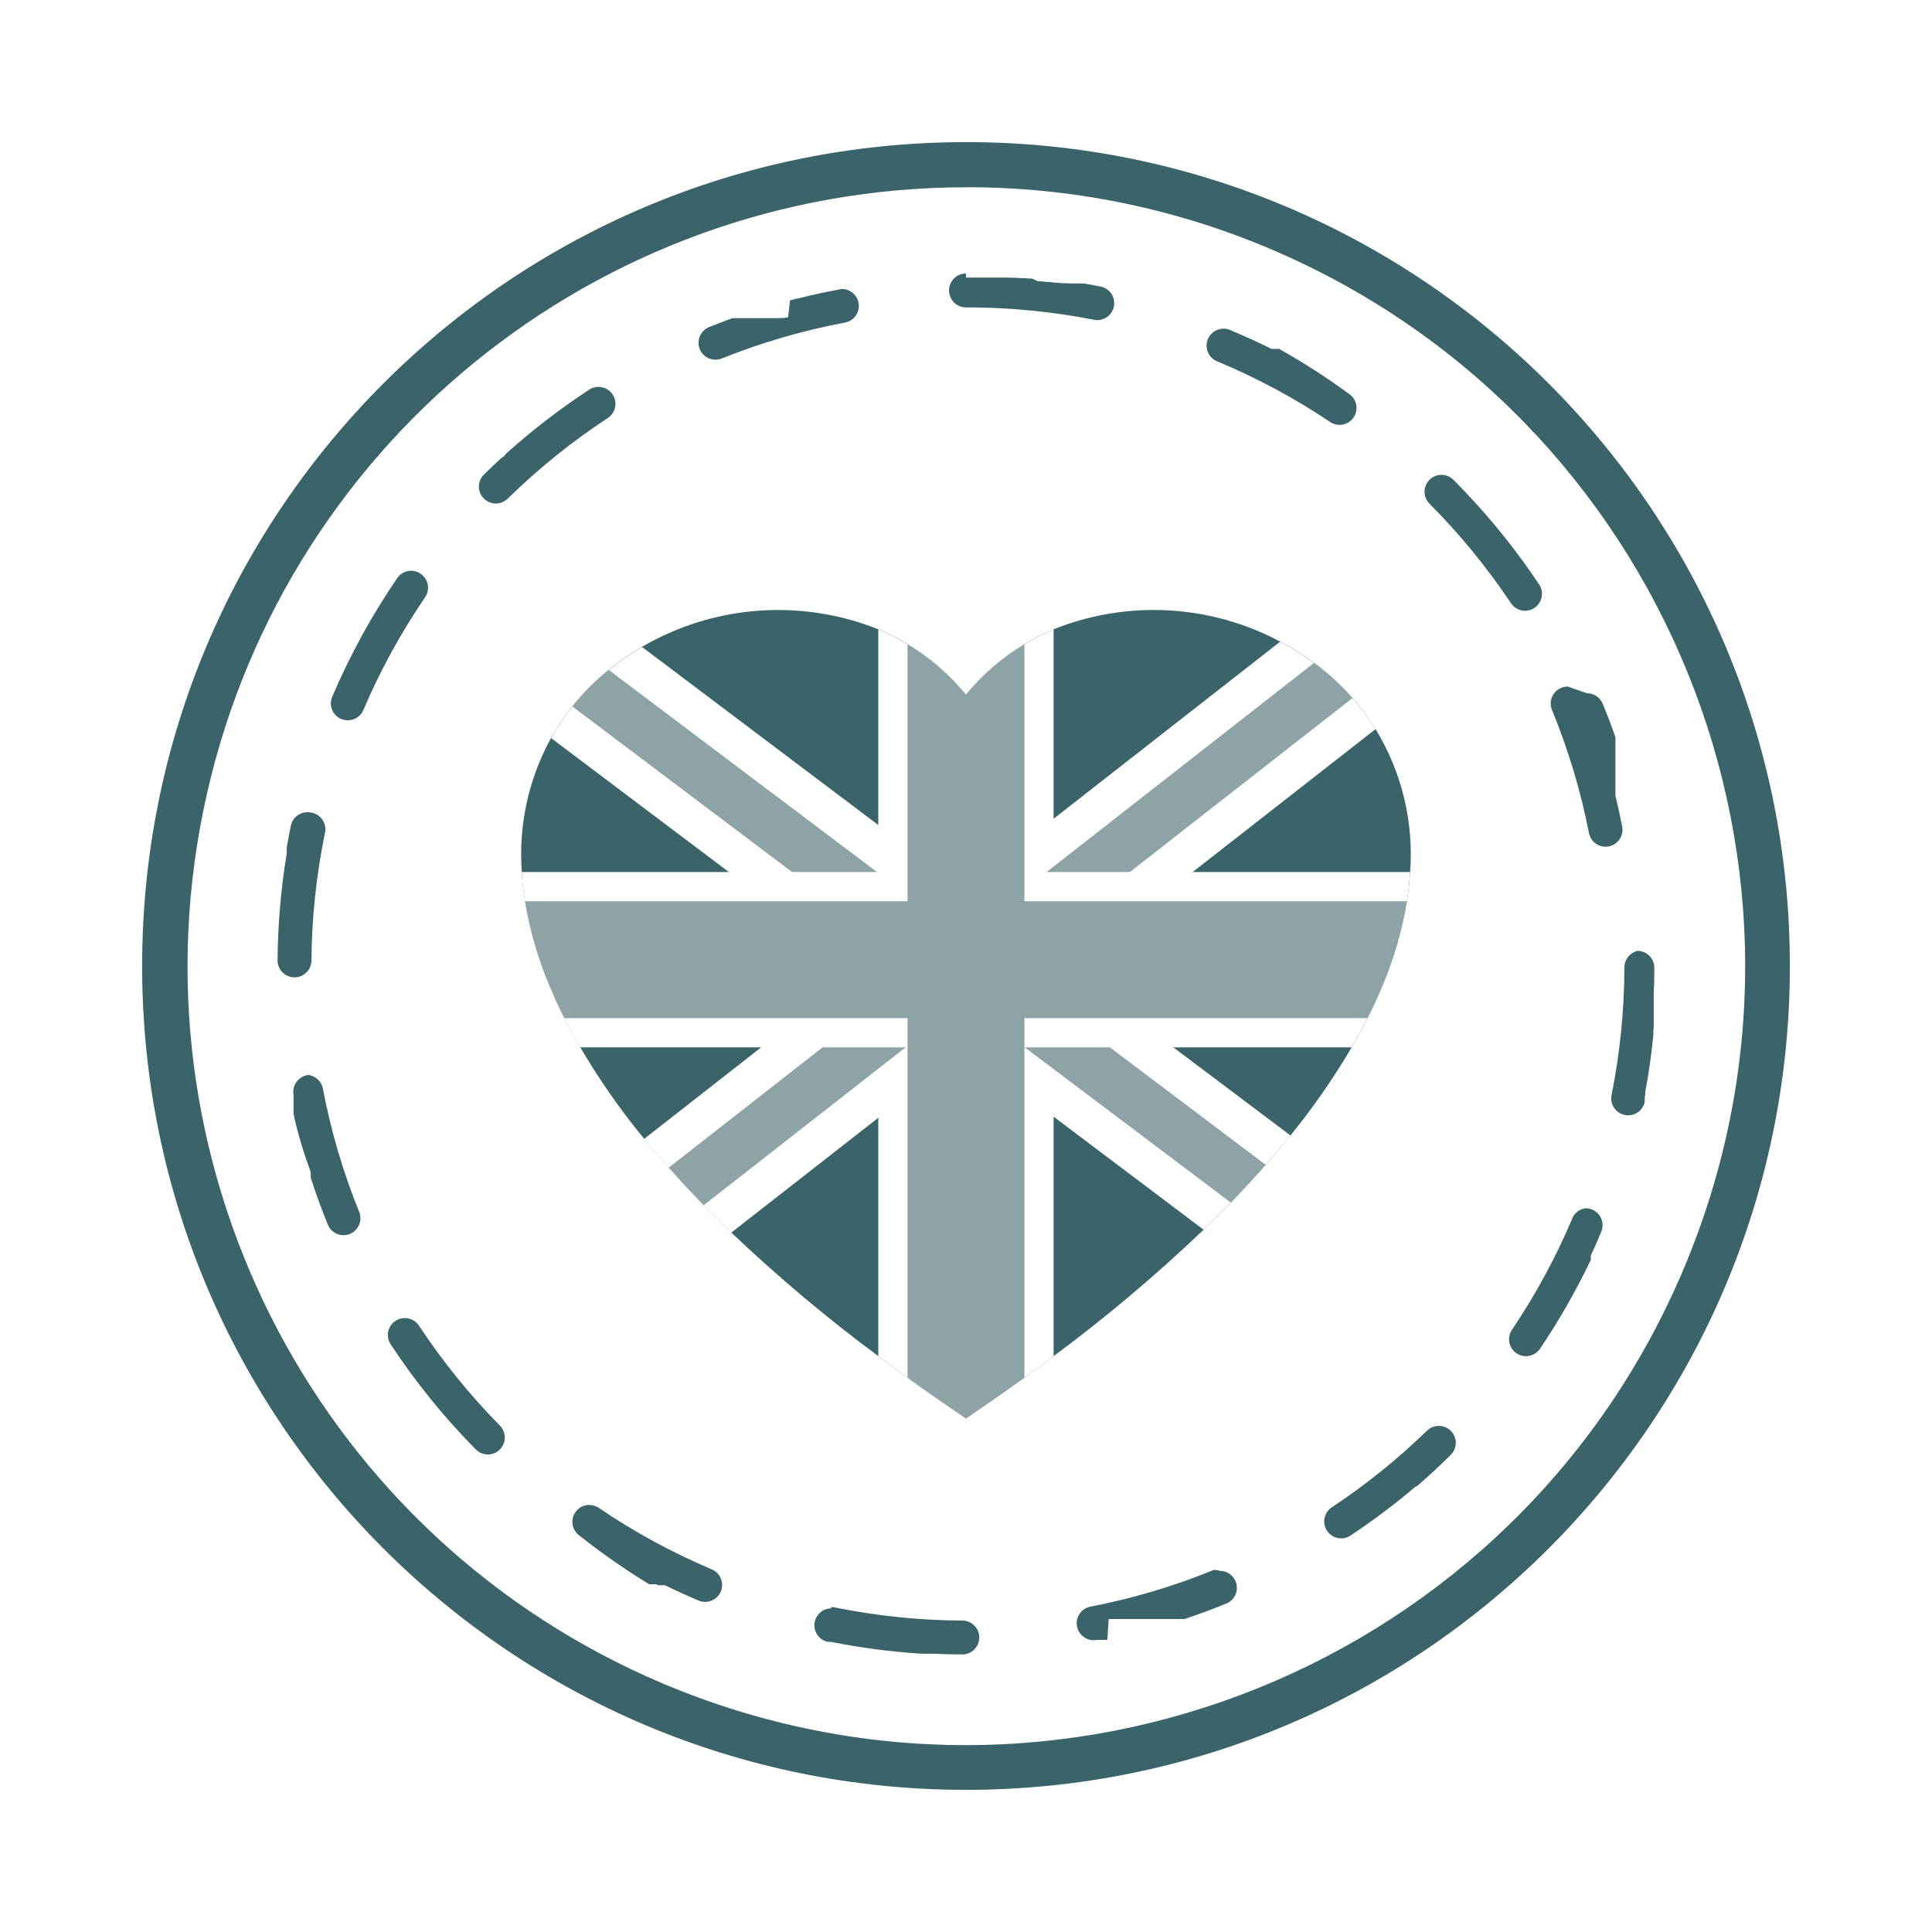
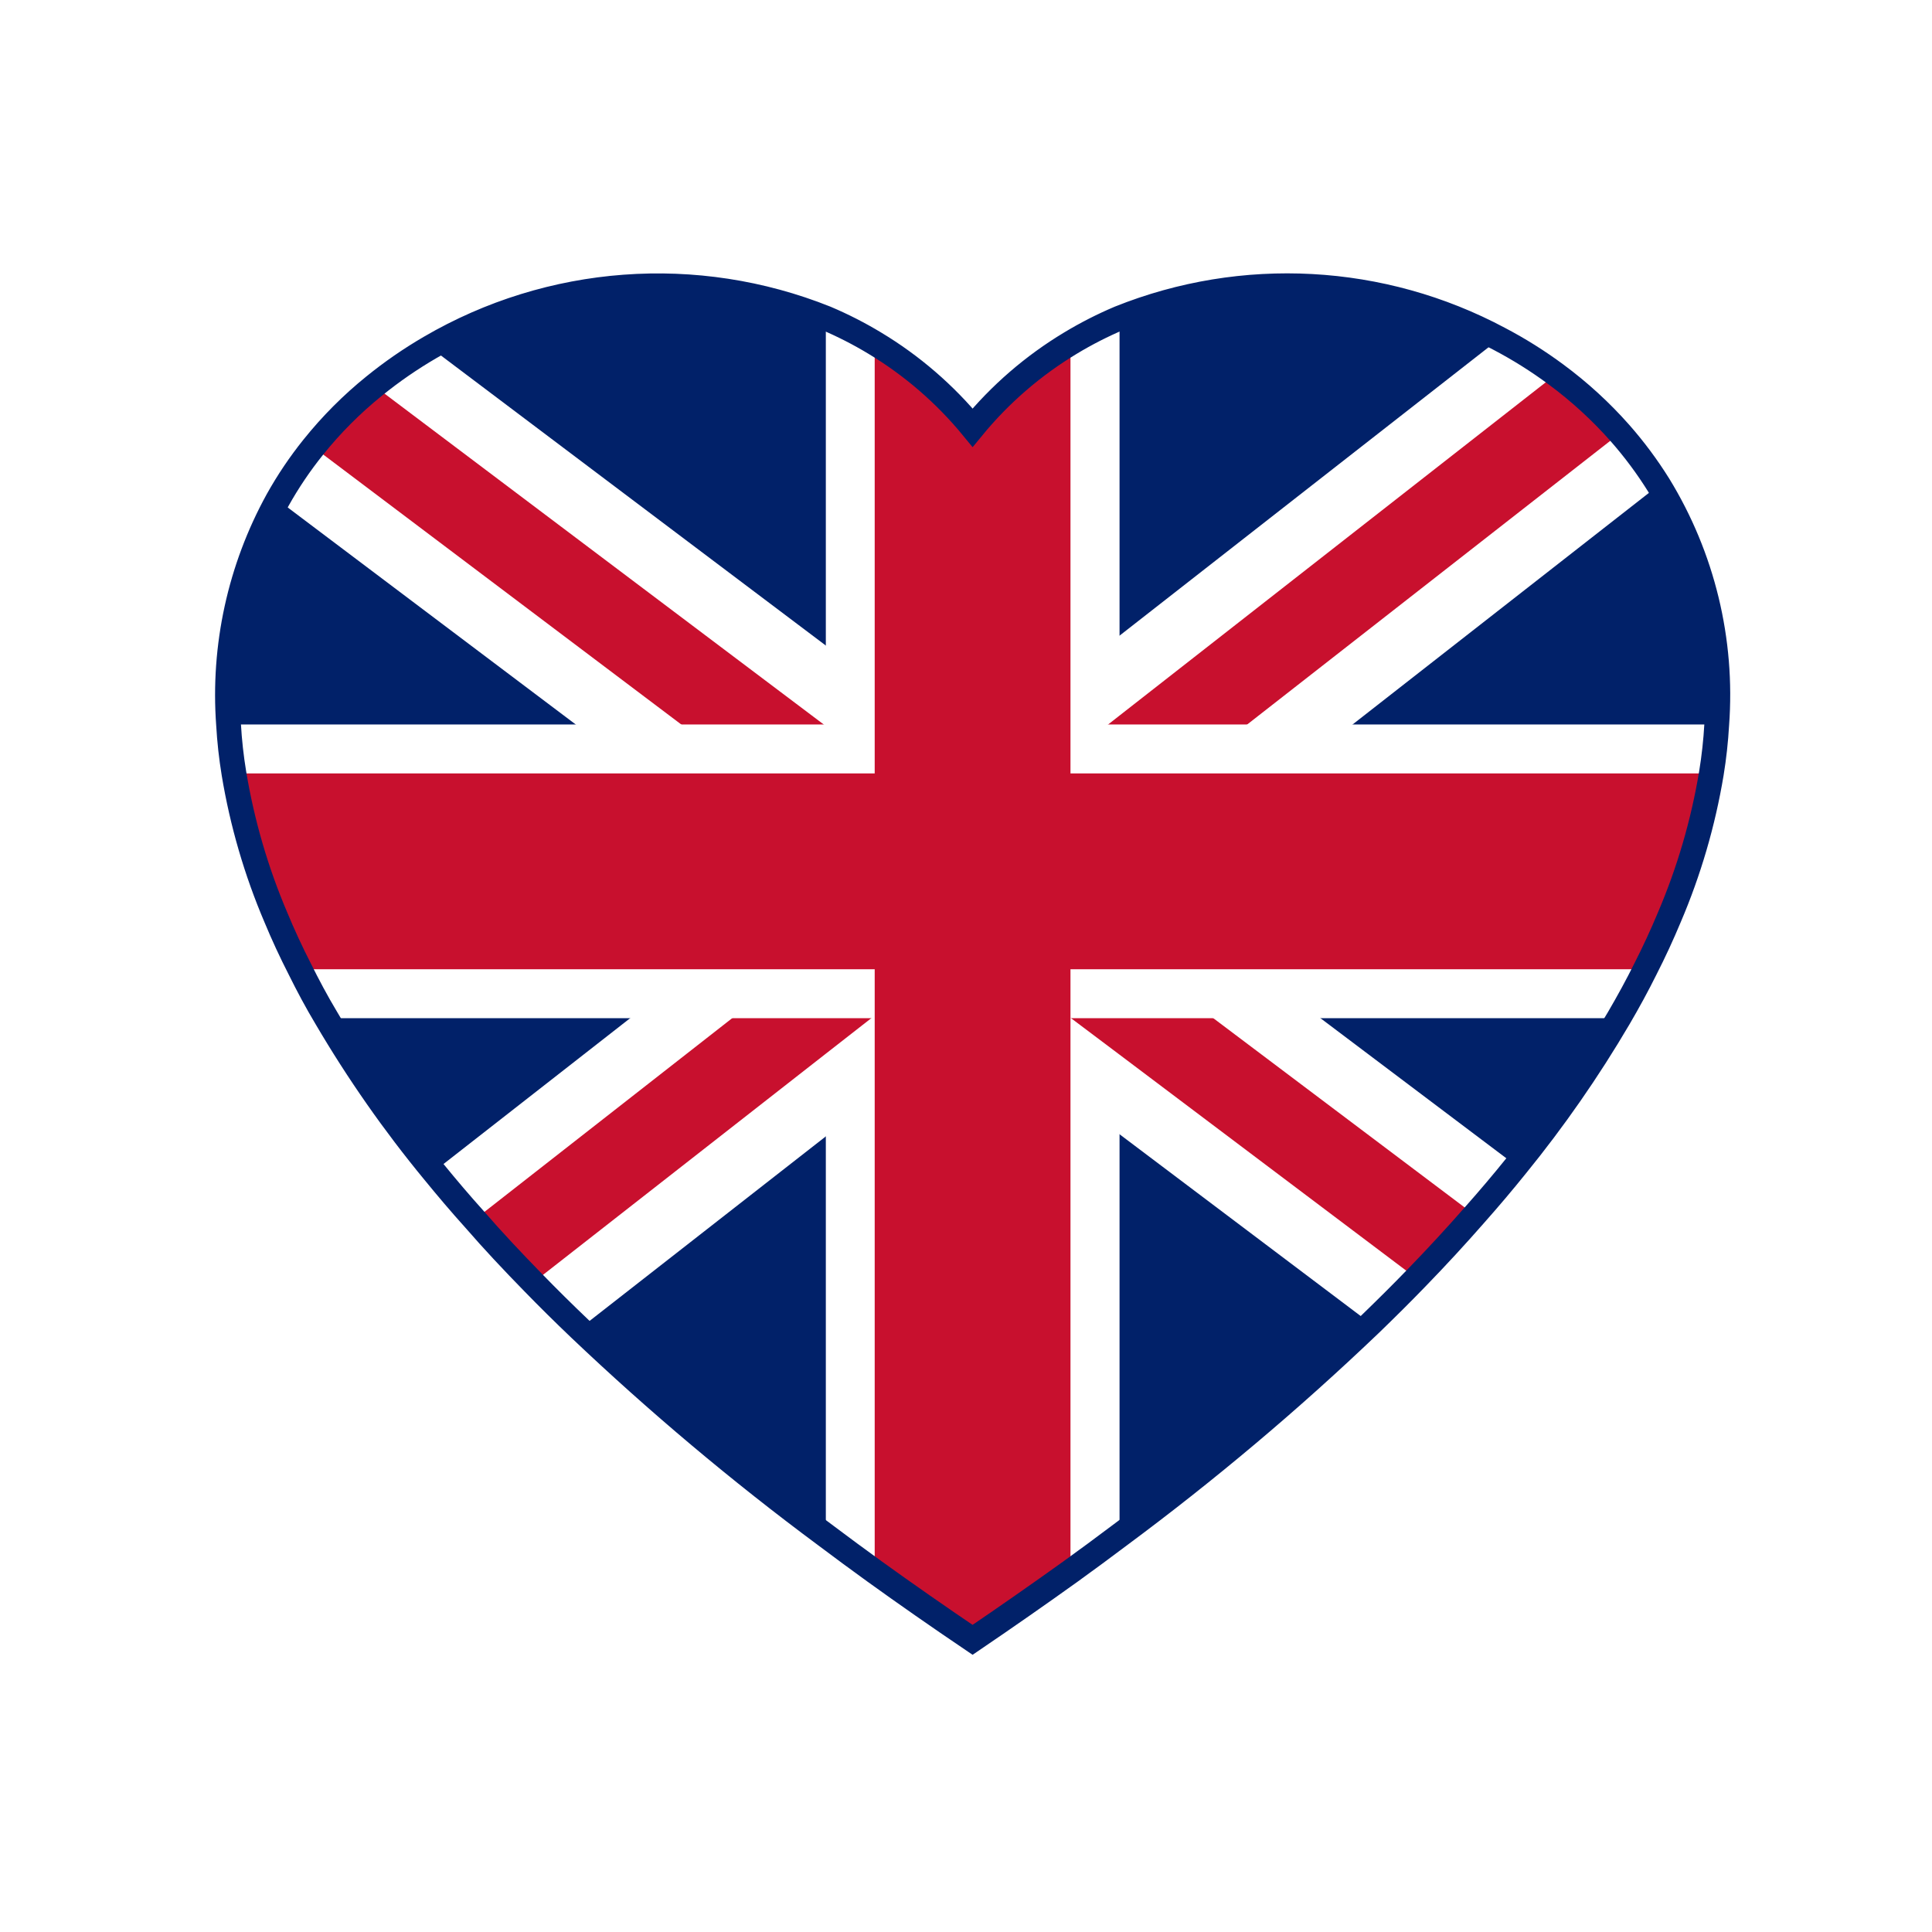
<svg xmlns="http://www.w3.org/2000/svg" width="78" height="78" viewBox="0 0 78 78">
-   <g id="Group_1742" data-name="Group 1742" transform="translate(-245 -3238)">
-     <rect id="Rectangle_3240" data-name="Rectangle 3240" width="78" height="78" transform="translate(245 3238)" fill="#fff" />
-     <g id="Group_1741" data-name="Group 1741" transform="translate(-105.262 5.738)">
-       <path id="Ellipse_547" data-name="Ellipse 547" d="M33.262,1.823A31.448,31.448,0,0,0,21.025,62.231,31.448,31.448,0,0,0,45.5,4.292a31.241,31.241,0,0,0-12.237-2.47m0-1.823A33.262,33.262,0,1,1,0,33.262,33.262,33.262,0,0,1,33.262,0Z" transform="translate(356 3238)" fill="#3a6469" />
-       <path id="Ellipse_548" data-name="Ellipse 548" d="M27.794,0h1.041l.041,0h.282l.085,0h.238l.127.008h.2l.171.013h.107l.032,0h0l.213.018h0l.021,0h.106L30.7.15h.064l.021,0h0l.021,0h0l.243.027h.1l.231.029H31.5l.168.023h0l.02,0H31.7l.011,0h.011l.011,0h.031l.011,0,.01,0,.011,0h.01l.011,0h.01l.011,0h.031l.011,0,.01,0,.01,0,.061.009h0l.01,0,.011,0h.011l.011,0,.011,0,.011,0,.011,0,.011,0,.011,0,.011,0,.01,0,.011,0,.01,0,.01,0,.011,0,.011,0,.011,0,.011,0,.011,0,.011,0,.011,0,.01,0,.01,0,.011,0,.012,0,.011,0,.012,0,.01,0h0l.021,0,.011,0,.011,0,.011,0,.01,0,.011,0,.01,0,.011,0,.01,0,.011,0,.011,0,.011,0,.01,0,.011,0,.011,0,.011,0,.01,0,.011,0,.011,0,.011,0,.01,0,.011,0,.011,0,.011,0,.011,0h0l.171.03.011,0h0l.032.006h0q.236.043.471.089a.683.683,0,0,1-.267,1.341,26.642,26.642,0,0,0-5.168-.5.683.683,0,1,1,0-1.367ZM38.189,2.064a.682.682,0,0,1,.262.052q.854.355,1.678.764h0l.009,0h0l.008,0h0l.008,0h0l.007,0,0,0,.006,0,0,0,.006,0,0,0,.006,0,0,0,.006,0,.009,0,0,0,.005,0,.009,0,.009,0,.009,0,.01,0,.009,0,.009,0,.009,0,.01,0,.009,0,.009,0,.009,0,.01,0,.009,0,.01,0,.009,0,.01,0,.006,0h0l.007,0h0l.007,0h0l.007,0h0l.007,0h0l.007,0h0l.007,0h0l.007,0h0l.007,0h0l.008,0h0l.009,0h0l.009,0h0l.018.009h0A27.774,27.774,0,0,1,43.263,4.7.683.683,0,0,1,42.5,5.833a26.419,26.419,0,0,0-4.573-2.454.684.684,0,0,1,.263-1.315Zm8.8,5.9a.681.681,0,0,1,.483.2q.458.459.894.939h0a27.911,27.911,0,0,1,2.567,3.287.683.683,0,0,1-1.138.757,26.617,26.617,0,0,0-3.289-4.017.683.683,0,0,1,.484-1.166Zm5.878,8.818a.684.684,0,0,1,.631.421q.275.667.516,1.351h0l0,.01h0l0,.01h0l0,.009h0l0,.009h0l0,.009h0l0,.009h0l0,.009h0l0,.009h0l0,.009h0l0,.009v0l0,.009v0l0,.009v0l0,.008v0l0,.008v0l0,.008v0l0,.008v0l0,.008v0l0,.008v0l0,.008v0l0,.008v0l0,.008v0l0,.008v0l0,.008v0l0,.008v0l0,.008v0l0,.008v0l0,.008v0l0,.008v0l0,.007v0l0,.007v0l0,.007v0l0,.007v0l0,.006v0l0,.006v0l0,.006v0l0,.006v0l0,.006v0l0,.007v0l0,.007v0l0,.007v0l0,.007v0l0,.007v0l0,.007v0l0,.007v0l0,.006v0l0,.006v0l0,.006v0l0,.006v0l0,.006v0l0,.006v0l0,.006v0l0,.006v0l0,.006v0l0,.007v0l0,.007v0l0,.007v0l0,.006v0l0,.006v0l0,.006v0l0,.006v0l0,.006v0l0,.006,0,0,0,.005,0,0,0,.005,0,.005,0,.005,0,0,0,.005,0,.005,0,.005,0,0,0,.006,0,0,0,.005v0l0,.006v0l0,.006v0l0,.006v0l0,.006v0l0,.006v0l0,.005v0l0,.005,0,0,0,.005v0l0,.006,0,0,0,.005,0,.005,0,.005,0,.005,0,0,0,.005,0,.005,0,0,0,.005,0,0,0,.005,0,.005,0,0,0,.005,0,0,0,.005,0,.005,0,0,0,.005,0,.005,0,.005,0,0,0,.005,0,.005,0,0,0,.005v0l0,.006v0l0,.006v0l0,.006v0l0,.006v0l0,.006v0l0,.006v0l0,.006v0l0,.006v0l0,.006v0l0,.006v0l0,.006v0l0,.005v0l0,.006v0l0,.006v0l0,.006v0l0,.006v0l0,.006v0l0,.005v0l0,.006v0l0,.006v0l0,.005v0l0,.005,0,.005,0,0,0,.006v0l0,.006v0l0,.005v0l0,.006v0l0,.006v0l0,.006v0l0,.005v0l0,.005v0l0,.005v0l0,.005,0,.005v0l0,.005v0l0,.005v0l0,.006v0l0,.006v0l0,.006v0l0,.006v0l0,.005v0l0,.005v0l0,.005,0,.005v.005l0,.005v0l0,.005,0,.005v.01l0,.005v0l0,.005v0l0,.006v0l0,.005v0l0,.005v0l0,.005v.01l0,.005v0l0,.006v0l0,.006v0l0,.006v0l0,.005v.01l0,.005,0,.005V20.1l0,.005v0l0,.006v0l0,.006v0l0,.006v0l0,.006v0l0,.006v0l0,.006v0l0,.006v0l0,.006v0l0,.006v0l0,.006v0l0,.006v0l0,.006v0l0,.006v0l0,.006v.015l0,.006v0l0,.006v0l0,.006v0l0,.005v.046l0,.005v.036l0,.006v.046l0,.006v.026l0,.006v0l0,.006v0l0,.006v0l0,.006v0l0,.007v0l0,.007v0l0,.006v0l0,.006v0l0,.006v0l0,.006v0l0,.006v0l0,.006v0l0,.006v0l0,.006v0l0,.006v0l0,.006v0l0,.007v0l0,.007v0l0,.006v0l0,.006v0l0,.007v0l0,.007v0l0,.007v0l0,.007v0l0,.007v0l0,.007v0l0,.006v0l0,.006v0l0,.007v0l0,.007v0l0,.007v0l0,.007v0l0,.007v0l0,.008v0l0,.008v0l0,.008v0l0,.008h0l0,.009v0l0,.008v0l0,.008v0l0,.008v0l0,.008v0l0,.008v0l0,.007v0l0,.008v0l0,.008v0l0,.008v0l0,.008v0l0,.008v0l0,.008v0l0,.008v0l0,.008v0l0,.008v0l0,.008v0l0,.008v0l0,.008v0l0,.008v0l0,.008v0l0,.008v0l0,.008v0l0,.008h0l0,.009h0l0,.009h0l0,.009v0l0,.009h0l0,.01h0l0,.01h0l0,.01h0l0,.02h0q.15.616.272,1.242a.683.683,0,1,1-1.342.262,26.286,26.286,0,0,0-1.493-4.969.684.684,0,0,1,.632-.944Zm2.035,10.4h0a.683.683,0,0,1,.682.685q0,.555-.025,1.105h0v.248h0v.02h0v.71l0,.025v.271h0v.009h0c0,.043-.008.085-.012.128h0v.01h0v.01h0v.052h0v.02h0V30.5h0v.009h0v.01h0v.01h0v.01h0v.01h0v.01h0q-.117,1.184-.332,2.338h0l0,.01h0l0,.01h0l0,.01h0l0,.009h0l0,.009h0l0,.009h0l0,.009h0l0,.009h0l0,.009h0l0,.009h0l-.018.092h0l0,.008v.122l0,.008v0l0,.008v0l0,.008v0l0,.009v0l0,.009h0l0,.01h0l0,.01h0v0a.683.683,0,0,1-1.34-.27,26.632,26.632,0,0,0,.519-5.166A.683.683,0,0,1,54.9,27.186ZM52.812,37.575a.684.684,0,0,1,.631.945q-.2.486-.424.961h0l0,.009h0l0,.008v0l0,.008v0l0,.007v0l0,.007v0l0,.006,0,0,0,.006,0,0,0,.006,0,0,0,.006,0,0,0,.005,0,0,0,.005,0,0,0,0,0,.005,0,0,0,.005,0,0,0,.006,0,0,0,.006,0,0,0,.006,0,0,0,.006v0l0,.007v0l0,.007v0l0,.007v0l0,.007v0l0,.008v0l0,.008h0l0,.008h0l0,.009h0l0,.009h0a27.761,27.761,0,0,1-2.051,3.588.683.683,0,0,1-1.133-.765,26.422,26.422,0,0,0,2.467-4.566A.684.684,0,0,1,52.812,37.575Zm-5.928,8.786a.683.683,0,0,1,.483,1.167q-.64.635-1.32,1.228h0l-.015.013h0l-.007.006h0l-.006.005,0,0-.006.005,0,0L46,48.8l0,0-.006,0,0,0-.006,0,0,0-.005,0,0,0-.005,0,0,0-.005,0,0,0-.005,0,0,0,0,0,0,0-.005,0,0,0,0,0,0,0,0,0,0,0,0,0,0,0,0,0,0,0,0,0,0,0-.005,0,0,0,0,0,0,0,0,0,0,0,0,0,0,0,0,0,0,0,0,0,0,0,0,0,0,0,0,0,0,0,0,0,0,0,0,0,0,0,0,0,0,0,0,0,0,0,0,0-.006.005,0,0-.008.007h0l-.081.069h0l-.008.007h0l-.008.007h0l-.008.006h0l-.007.006h0l-.007.006h0l-.007.006h0l-.007.005h0l-.007.006h0l-.007.006h0l-.007.006h0l-.007.006h0l-.007.006h0l-.007.006h0l-.007.006h0l-.007.006h0l-.007.006h0l-.007.006h0l-.008.006h0l-.008.007h0l-.008.007h0a27.9,27.9,0,0,1-2.4,1.784.683.683,0,1,1-.755-1.139A26.616,26.616,0,0,0,46.4,46.559.681.681,0,0,1,46.884,46.361Zm-8.835,5.854a.684.684,0,0,1,.259,1.316q-.782.32-1.588.593h0l-.04.014h0l-.039.013h0l-.019.006h0l-.009,0-.009,0h0l-.01,0-.01,0-.008,0-.009,0h0l-.008,0-.01,0-.01,0-.01,0-.01,0-.01,0-.01,0-.01,0-.011,0-.01,0-.01,0-.009,0-.01,0-.01,0-.01,0-.01,0-.011,0-.01,0-.01,0-.01,0-.01,0-.01,0-.01,0-.01,0-.01,0-.01,0-.01,0-.01,0-.01,0-.01,0-.01,0-.01,0-.011,0-.01,0-.01,0-.01,0-.01,0-.011,0-.01,0-.01,0-.01,0-.01,0-.01,0-.01,0-.01,0-.01,0-.01,0-.01,0-.011,0-.011,0-.01,0-.01,0-.01,0-.01,0-.01,0-.01,0-.01,0-.01,0-.01,0-.01,0-.01,0-.01,0-.01,0-.01,0-.01,0-.011,0-.01,0-.01,0-.01,0-.011,0-.01,0-.01,0-.01,0-.011,0-.01,0-.01,0-.01,0-.01,0-.01,0-.01,0-.01,0-.011,0-.01,0-.01,0-.01,0-.01,0-.01,0-.01,0-.01,0-.011,0-.01,0-.01,0-.01,0-.008,0-.011,0h0l-.008,0-.01,0h0l-.008,0-.01,0-.01,0-.01,0-.01,0-.011,0-.01,0-.01,0-.01,0-.011,0-.01,0-.01,0-.01,0-.011,0-.01,0h0l-.008,0-.01,0-.011,0-.01,0-.01,0-.01,0-.01,0-.01,0-.011,0-.01,0-.01,0-.01,0-.011,0-.01,0-.011,0-.01,0h0l-.008,0h0l-.008,0-.01,0h0l-.008,0h0l-.008,0h0l-.008,0-.011,0h0l-.008,0h0l-.008,0h0l-.008,0-.011,0-.01,0h0l-.008,0h0l-.008,0h0l-.008,0h0l-.008,0h0l-.008,0-.01,0-.011,0-.01,0-.011,0-.01,0-.011,0h0l-.008,0h0l-.008,0h0l-.008,0-.011,0h0l-.008,0-.011,0-.01,0-.011,0h0l-.008,0h0l-.008,0-.01,0-.011,0-.01,0-.011,0-.01,0-.011,0-.01,0-.011,0-.01,0-.011,0-.01,0-.011,0-.01,0-.011,0-.01,0-.011,0-.01,0-.011,0-.01,0-.011,0-.01,0-.011,0-.01,0-.01,0-.01,0-.011,0-.011,0-.011,0-.01,0-.011,0-.011,0-.011,0-.01,0-.011,0-.01,0-.011,0-.01,0-.011,0-.01,0-.01,0-.01,0-.011,0-.011,0-.011,0-.01,0-.011,0-.01,0-.011,0-.01,0-.011,0-.01,0-.01,0-.01,0-.011,0-.01,0-.011,0-.01,0-.011,0-.011,0-.011,0-.01,0-.011,0-.01,0-.011,0-.01,0-.011,0-.01,0-.01,0-.01,0-.011,0-.011,0-.011,0-.01,0-.011,0-.011,0-.011,0-.01,0-.011,0-.01,0-.01,0-.01,0-.011,0-.011,0-.011,0-.01,0-.011,0-.011,0-.011,0-.01,0-.011,0-.011,0-.011,0-.01,0-.011,0-.011,0-.01,0-.01,0-.011,0-.011,0-.011,0-.01,0-.011,0-.01,0-.01,0-.01,0-.011,0-.011,0-.011,0-.01,0-.011,0-.011,0-.011,0-.01,0-.011,0-.01,0-.011,0-.01,0-.011,0-.011,0-.01,0-.01,0-.01,0-.011,0-.011,0-.01,0-.011,0-.011,0-.011,0-.01,0-.01,0-.011,0-.011,0-.01,0-.011,0-.011,0L33.5,55l-.01,0-.011,0-.011,0-.01,0-.01,0-.011,0-.011,0-.011,0-.01,0-.011,0-.011,0-.011,0-.01,0-.011,0-.011,0-.011,0-.01,0-.011,0-.011,0-.011,0-.01,0-.011,0-.011,0-.011,0-.01,0-.01,0-.011,0-.011,0-.01,0-.011,0-.011,0-.011,0-.01,0-.011,0-.011,0-.011,0-.01,0-.011,0-.011,0h-.007a.683.683,0,0,1-.258-1.342,26.286,26.286,0,0,0,4.973-1.479A.681.681,0,0,1,38.049,52.215Zm-15.7,1.459a.687.687,0,0,1,.137.014,26.623,26.623,0,0,0,5.164.533.683.683,0,1,1-.007,1.367q-.561,0-1.116-.028h-.248l-.077,0h-.189a27.806,27.806,0,0,1-3.678-.48l-.01,0-.011,0-.01,0-.01,0-.01,0-.01,0-.01,0-.01,0-.01,0-.01,0-.01,0-.009,0a.684.684,0,0,1,.136-1.353Zm-9.761-4.119a.68.68,0,0,1,.383.118,26.425,26.425,0,0,0,4.559,2.48.683.683,0,0,1-.53,1.26q-.692-.292-1.365-.62h0l-.009,0h0l-.009,0h0l-.009,0h0l-.009,0h0l-.009,0h0l-.009,0h0l-.009,0h0l-.009,0h0l-.009,0h0l-.008,0h0l-.008,0h0l-.008,0h0l-.008,0h0l-.008,0h0l-.007,0h0l-.008,0h0l-.008,0h0l-.008,0h0l-.008,0h0l-.008,0h0l-.008,0h0l-.008,0h0l-.007,0h0l-.008,0h0l-.007,0h0l-.008,0h0l-.007,0h0l-.008,0h0l-.007,0h0l-.008,0h0l-.007,0h0l-.008,0h0l-.007,0h0l-.008,0h0l-.017-.009h0l-.053-.027h0l-.007,0-.007,0,0,0-.006,0,0,0-.006,0-.009,0-.009,0-.006,0,0,0-.005,0,0,0-.005,0,0,0-.006,0,0,0-.006,0,0,0-.006,0,0,0-.006,0,0,0-.006,0,0,0-.006,0,0,0-.006,0,0,0-.006,0h0l-.007,0h0l-.007,0h0l-.006,0,0,0-.006,0,0,0-.006,0h0l-.007,0h0l-.007,0h0l-.007,0h0l-.007,0h0l-.008,0h0l-.007,0h0l-.007,0h0l-.008,0h0l-.008,0h0l-.007,0h0l-.007,0h0l-.008,0h0l-.008,0h0l-.008,0h0l-.008,0h0l-.009,0h0l-.009,0h0l-.009,0h0l-.037-.02h0A27.786,27.786,0,0,1,12.2,50.8a.684.684,0,0,1,.385-1.249ZM5.139,42.008a.683.683,0,0,1,.571.307A26.614,26.614,0,0,0,8.977,46.35.683.683,0,1,1,8,47.31a27.925,27.925,0,0,1-3.435-4.243.684.684,0,0,1,.57-1.06Zm-3.98-9.819a.684.684,0,0,1,.671.556,26.288,26.288,0,0,0,1.465,4.977.683.683,0,1,1-1.267.514q-.377-.93-.688-1.892h0l0-.01h0l0-.009v0l0-.008h0l0-.009h0l0-.009h0l0-.009v0l0-.008h0l0-.009h0l0-.009v0l0-.007v0l0-.007h0l-.006-.02h0l0-.01v0l0-.008v0l0-.008v0l0-.008v0l0-.006,0,0,0-.005v0l0-.006v0l0-.007,0-.005,0-.005,0-.005,0-.005v0l0-.007v0l0-.005,0-.009h0l0-.007v-.007l-.005-.017,0-.008v0l0-.007v0l0-.005v0Q.915,34.977.674,33.9h0l-.019-.084h0l-.009-.042h0l0-.021h0l0-.01h0l0-.01h0l0-.01h0l0-.01h0l0-.01h0l0-.01h0l0-.021h0l0-.01h0l0-.01h0l0-.01h0l0-.01h0l0-.01h0l0-.009h0l0-.009h0l0-.009h0l0-.009h0l0-.009v0l0-.009h0l0-.009v0l0-.009v0l0-.009v0l0-.009h0l0-.009v0l0-.009v0l0-.008v0l0-.008v0l0-.008v0l0-.008v0l0-.008v0l0-.008v0l0-.008v0l0-.008v-.024l0-.008v0l0-.008v0l0-.007v0l0-.008v0l0-.008v0l0-.008V33.3l0-.008v0l0-.008v-.014l0-.008v0l0-.008V33a.684.684,0,0,1,.672-.81Zm.087-10.6a.684.684,0,0,1,.67.822,26.611,26.611,0,0,0-.548,5.163A.683.683,0,0,1,0,27.562a27.975,27.975,0,0,1,.371-4.323h0l0-.009V23q.016-.093.033-.185h0q.062-.342.132-.682A.684.684,0,0,1,1.246,21.587Zm4.147-9.751a.684.684,0,0,1,.564,1.069,26.429,26.429,0,0,0-2.492,4.552.683.683,0,0,1-1.258-.535,27.736,27.736,0,0,1,2.622-4.788A.683.683,0,0,1,5.393,11.836ZM12.96,4.414a.684.684,0,0,1,.375,1.255A26.612,26.612,0,0,0,9.291,8.926a.683.683,0,0,1-.959-.974q.351-.344.712-.674h0l.007-.007h0l.007-.006h0l.007-.006h0l.006-.006,0,0,.006-.005,0,0,.005-.005,0,0,0,0,0,0,0,0,0,0,0,0,0,0,0,0,0,0,0,0,0,0,0,0,0,0,0,0,0,0,0,0,0,0,0,0,0,0,0,0,.005,0,0,0,.005,0,0,0,.005,0,0,0,.005,0,0,0,.005,0,0,0,.005,0,0,0,.006-.005,0,0,.007-.006h0L9.235,7.1h0a27.909,27.909,0,0,1,3.35-2.577A.68.68,0,0,1,12.96,4.414ZM22.791.461a.684.684,0,0,1,.125,1.355,26.289,26.289,0,0,0-4.981,1.451A.683.683,0,0,1,17.423,2q.4-.163.815-.313h0l.08-.029h0l.04-.014h0l.02-.007h0l.01,0h0l.009,0h0l.009,0h0l.009,0h0l.009,0h0l.009,0h0l.009,0h0l.009,0h0l.008,0h0l.008,0,.01,0h0l.008,0h0l.008,0h0l.008,0h0l.008,0h0l.009,0h0l.008,0h0l.008,0,.01,0h0l.008,0,.01,0,.01,0,.01,0,.01,0,.01,0,.01,0,.01,0,.01,0,.01,0,.01,0,.01,0,.01,0,.01,0,.01,0,.01,0,.01,0,.01,0,.01,0,.01,0,.01,0,.01,0,.01,0,.01,0,.01,0,.01,0,.01,0,.01,0,.01,0,.01,0,.01,0,.01,0,.01,0,.01,0,.01,0,.01,0,.01,0,.01,0,.01,0,.01,0,.01,0,.01,0,.01,0,.01,0,.01,0,.01,0,.01,0,.01,0,.01,0,.01,0,.01,0,.01,0,.01,0,.01,0,.01,0,.01,0,.01,0,.01,0,.01,0,.01,0,.01,0,.01,0,.01,0,.01,0,.01,0,.01,0,.01,0,.01,0,.01,0,.01,0,.01,0,.01,0,.01,0,.01,0,.01,0,.011,0,.01,0,.01,0,.01,0,.01,0,.01,0,.01,0,.01,0,.01,0,.01,0,.01,0,.01,0,.01,0,.01,0,.01,0,.01,0,.01,0,.01,0,.01,0,.01,0,.01,0,.01,0,.01,0,.01,0,.01,0,.01,0,.01,0,.01,0,.01,0,.01,0,.01,0,.01,0,.011,0,.01,0,.01,0,.01,0,.01,0,.011,0,.01,0,.01,0,.01,0,.01,0,.01,0,.01,0,.01,0,.01,0,.01,0,.01,0,.01,0,.01,0,.01,0,.01,0,.01,0,.011,0,.01,0,.01,0,.011,0,.01,0,.011,0,.01,0,.01,0,.011,0,.011,0,.01,0,.011,0,.01,0,.01,0,.009,0,.01,0,.01,0,.01,0,.01,0,.011,0,.01,0,.01,0,.01,0,.011,0,.011,0,.01,0,.01,0,.011,0,.01,0,.01,0,.009,0,.01,0,.011,0,.01,0,.01,0,.011,0,.01,0,.01,0,.01,0,.011,0,.01,0,.011,0,.011,0h0l.019-.005.009,0,.008,0,.011,0,.011,0,.011,0,.009,0h0l.009,0,.008,0,.009,0,.009,0,.007,0h0l.015,0,.011,0,.009,0,.013,0,.007,0,.078-.021h0l.017,0h0l.019-.005h0l.014,0h0l.015,0,.016,0,.01,0L20.69.916h0l.02-.005h0l.018,0h0l.041-.011h0l.04-.01h0l.062-.016h0L20.9.862h0l.041-.01h0l.02,0h0l.019,0h0l.041-.01h0l.041-.01h0q.791-.2,1.6-.348A.687.687,0,0,1,22.791.461Z" transform="translate(361.468 3243.468)" fill="#3a6469" />
-       <g id="Group_1737" data-name="Group 1737" transform="translate(371.19 3256.888)">
-         <path id="Path_36" data-name="Path 36" d="M856.016,346.708a11.258,11.258,0,0,1-.13,1.18,15.146,15.146,0,0,1-1.012,3.471c-.171.41-.363.826-.578,1.248-.192.386-.407.782-.64,1.18a28.5,28.5,0,0,1-2.472,3.557q-.473.588-1,1.186c-.44.5-.908,1.012-1.407,1.525-.351.363-.717.726-1.1,1.094a63.322,63.322,0,0,1-6.055,5.105q-.575.434-1.18.87-1.133.814-2.359,1.646-1.23-.832-2.359-1.646-.606-.438-1.18-.87a63.589,63.589,0,0,1-5.931-4.987q-.584-.558-1.118-1.106c-.5-.513-.973-1.018-1.41-1.519-.351-.389-.678-.779-.991-1.159a28.485,28.485,0,0,1-2.583-3.7c-.236-.4-.448-.793-.64-1.18-.215-.422-.407-.838-.578-1.248a15.151,15.151,0,0,1-1.012-3.471,11.193,11.193,0,0,1-.13-1.18,9.73,9.73,0,0,1,1.183-5.409,9.157,9.157,0,0,1,.858-1.274,9.664,9.664,0,0,1,1.469-1.475,10.577,10.577,0,0,1,1.345-.929,10.891,10.891,0,0,1,9.538-.708,9.26,9.26,0,0,1,1.18.6,9.157,9.157,0,0,1,2.359,2.038,9.156,9.156,0,0,1,2.359-2.038,9.27,9.27,0,0,1,1.18-.6,10.851,10.851,0,0,1,9.152.5,10.448,10.448,0,0,1,1.368.858,9.912,9.912,0,0,1,1.545,1.416,9.514,9.514,0,0,1,.932,1.254A9.673,9.673,0,0,1,856.016,346.708Z" transform="translate(-820.013 -336.129)" fill="#3a6469" />
-         <path id="Path_39" data-name="Path 39" d="M866.485,344.007l-7.382,5.769-1.507,1.18-3.483,2.722-.625.49-.64.5-.54.422-.749.587-.4.307-1.115.873-.136.106-2.324,1.817-1.18.923-5.931,4.633q-.584-.557-1.118-1.106c-.5-.513-.973-1.018-1.409-1.519-.351-.389-.679-.779-.991-1.159l4.73-3.7,1.51-1.18,2.457-1.92.752-.59.5-.389.681-.531,1-.784.646-.5.616-.484.891-.7,1.563-1.221,1.18-.923,9.152-7.152a10.424,10.424,0,0,1,1.368.858,9.909,9.909,0,0,1,1.546,1.416A9.522,9.522,0,0,1,866.485,344.007Z" transform="translate(-831.878 -339.197)" fill="#fff" />
-         <path id="Path_39_-_Outline" data-name="Path 39 - Outline" d="M862.1,339.887l.075.039a10.616,10.616,0,0,1,1.386.869,10.04,10.04,0,0,1,1.566,1.435,9.676,9.676,0,0,1,.945,1.271l.062.1-7.475,5.841-1.507,1.18-3.483,2.722-.625.489-.64.5-.539.422-.749.587-.4.307-1.25.979-2.324,1.817-1.18.923-6.02,4.7-.082-.078c-.374-.357-.751-.73-1.121-1.109-.542-.555-1-1.053-1.414-1.523-.3-.336-.609-.695-.994-1.163l-.085-.1,8.8-6.878.752-.59.5-.39.682-.531,1-.784.646-.5.616-.483,2.454-1.917,1.18-.923Zm3.686,3.653a9.408,9.408,0,0,0-.856-1.136,9.774,9.774,0,0,0-1.525-1.4,10.345,10.345,0,0,0-1.276-.808l-9.085,7.1-1.18.923-2.454,1.917-.616.484-.646.5-1,.784-.682.531-.5.389-.752.59-3.967,3.1-4.624,3.613c.343.415.624.743.9,1.051v0c.406.467.866.962,1.4,1.513.341.349.688.694,1.033,1.024l5.842-4.564,1.179-.923,2.46-1.923,1.115-.873.4-.307.749-.586.54-.422.64-.5.625-.489,3.483-2.722,1.507-1.18Z" transform="translate(-831.354 -338.76)" fill="rgba(0,0,0,0)" />
-         <path id="Path_37" data-name="Path 37" d="M854.06,360.912q-.473.588-1,1.186c-.439.5-.908,1.012-1.407,1.525-.351.363-.717.725-1.1,1.094l-6.055-4.563-1.18-.891-2.4-1.8-.138-.106-1.153-.867-.413-.313-.619-.466-.675-.507-.5-.38-.752-.566-3.713-2.8-1.566-1.18-7.179-5.409a9.176,9.176,0,0,1,.858-1.274,9.653,9.653,0,0,1,1.469-1.475,10.584,10.584,0,0,1,1.345-.929l9.538,7.188,1.18.888,1.342,1.012.923.7.643.484.616.463,1.195.9.513.386.667.5.625.469,2.649,2,1.566,1.18Z" transform="translate(-822.889 -339.697)" fill="#fff" />
-         <path id="Path_37_-_Outline" data-name="Path 37 - Outline" d="M850.086,364.447l-6.145-4.63-1.18-.891-2.395-1.8-.139-.107-1.152-.866-.413-.313-1.294-.973-.5-.381-.752-.566-5.279-3.979-7.27-5.478.056-.1a9.318,9.318,0,0,1,.87-1.292,9.793,9.793,0,0,1,1.489-1.495,10.726,10.726,0,0,1,1.362-.94l.075-.044.07.052,9.538,7.187,1.18.888,2.265,1.708,1.259.947,1.708,1.286.667.5.625.469,2.649,2,6.4,4.818-.085.106c-.325.4-.664.8-1.007,1.19-.456.52-.931,1.035-1.411,1.529-.324.335-.684.693-1.1,1.1ZM823.9,344.39l8.653,6.52,4.97,3.746,1.295.973.413.313,1.153.867.14.107,2.394,1.8,1.18.891,5.965,4.495c.38-.37.713-.7,1.014-1.013.477-.491.949-1,1.4-1.52.311-.35.618-.711.914-1.076l-6.179-4.655-2.649-2-.625-.469-.667-.5-1.707-1.286-1.259-.947-2.265-1.708-1.18-.888-9.468-7.135a10.477,10.477,0,0,0-1.253.873,9.548,9.548,0,0,0-1.449,1.455A9.1,9.1,0,0,0,823.9,344.39Z" transform="translate(-822.411 -339.256)" fill="rgba(0,0,0,0)" />
-         <path id="Path_40" data-name="Path 40" d="M876.078,338.79v29.34q-.575.434-1.18.87-1.133.814-2.359,1.646-1.23-.832-2.359-1.646-.606-.438-1.18-.87V338.79a9.252,9.252,0,0,1,1.18.6,9.153,9.153,0,0,1,2.359,2.038,9.261,9.261,0,0,1,3.539-2.64Z" transform="translate(-854.469 -338.005)" fill="#fff" />
-         <path id="Path_40_-_Outline" data-name="Path 40 - Outline" d="M868.5,338.035l.182.077a9.431,9.431,0,0,1,1.2.61,9.285,9.285,0,0,1,2.292,1.946,9.277,9.277,0,0,1,2.292-1.946,9.409,9.409,0,0,1,1.2-.61l.183-.077v29.6l-.052.039c-.377.285-.764.57-1.182.872-.786.565-1.581,1.119-2.363,1.648l-.073.05-.074-.05c-.783-.529-1.578-1.084-2.363-1.648-.419-.3-.806-.588-1.182-.872l-.052-.039Zm7.078,29.472V338.434a9.123,9.123,0,0,0-3.307,2.523l-.1.123-.1-.123a9.035,9.035,0,0,0-2.326-2.009,9.136,9.136,0,0,0-.981-.514v29.074c.358.27.727.541,1.125.829.758.545,1.526,1.081,2.283,1.594.756-.513,1.524-1.049,2.283-1.594C874.85,368.05,875.219,367.778,875.578,367.508Z" transform="translate(-854.1 -337.449)" fill="rgba(0,0,0,0)" />
-         <path id="Path_41" data-name="Path 41" d="M855.109,364.318c-.439.5-.908,1.012-1.407,1.525l-7.152-5.388-1.168-.879-.012-.009-1.144-.864-.407-.307-.885-.667-1.708-1.286-.575-.434-.681-.513-.5-.375-1.917-1.445-1.566-1.18-8.869-6.683a9.648,9.648,0,0,1,1.469-1.475l10.83,8.158.053.041,1.18.888.333.251.67.5,1.256.947,1.708,1.286.752.566.54.407.64.484.7.525,1.566,1.18Z" transform="translate(-824.94 -341.918)" fill="#8ea3a5" />
-         <path id="Path_42" data-name="Path 42" d="M867.922,344.806l-8.986,7.022-1.51,1.18-1.569,1.227-.667.522-.513.4-.752.587-1.684,1.315-.852.667-.4.313-1.032.805-.077.062-1.1.861-7.049,5.512c-.5-.513-.973-1.017-1.41-1.519l6.208-4.854,1.51-1.18.74-.578.5-.4.675-.528.575-.451,1.684-1.315,1.265-.988.593-.463.6-.472.908-.708.271-.212,10.52-8.226A9.9,9.9,0,0,1,867.922,344.806Z" transform="translate(-834.247 -341.248)" fill="#8ea3a5" />
-         <path id="Path_38" data-name="Path 38" d="M856.016,346.708a11.258,11.258,0,0,1-.13,1.18,15.146,15.146,0,0,1-1.012,3.471c-.171.41-.363.826-.578,1.248-.192.386-.407.782-.64,1.18a28.5,28.5,0,0,1-2.472,3.557q-.473.588-1,1.186c-.44.5-.908,1.012-1.407,1.525-.351.363-.717.726-1.1,1.094a63.322,63.322,0,0,1-6.055,5.105q-.575.434-1.18.87-1.133.814-2.359,1.646-1.23-.832-2.359-1.646-.606-.438-1.18-.87a63.589,63.589,0,0,1-5.931-4.987q-.584-.558-1.118-1.106c-.5-.513-.973-1.018-1.41-1.519-.351-.389-.678-.779-.991-1.159a28.485,28.485,0,0,1-2.583-3.7c-.236-.4-.448-.793-.64-1.18-.215-.422-.407-.838-.578-1.248a15.151,15.151,0,0,1-1.012-3.471,11.193,11.193,0,0,1-.13-1.18,9.73,9.73,0,0,1,1.183-5.409,9.157,9.157,0,0,1,.858-1.274,9.664,9.664,0,0,1,1.469-1.475,10.577,10.577,0,0,1,1.345-.929,10.891,10.891,0,0,1,9.538-.708,9.26,9.26,0,0,1,1.18.6,9.157,9.157,0,0,1,2.359,2.038,9.156,9.156,0,0,1,2.359-2.038,9.27,9.27,0,0,1,1.18-.6,10.851,10.851,0,0,1,9.152.5,10.448,10.448,0,0,1,1.368.858,9.912,9.912,0,0,1,1.545,1.416,9.514,9.514,0,0,1,.932,1.254A9.673,9.673,0,0,1,856.016,346.708Z" transform="translate(-820.013 -336.129)" fill="none" />
-         <path id="Path_43" data-name="Path 43" d="M856.063,372a11.044,11.044,0,0,1-.13,1.18,15.122,15.122,0,0,1-1.012,3.471q-.256.615-.578,1.247c-.192.386-.407.782-.64,1.18H822.559c-.236-.4-.448-.793-.64-1.18-.216-.422-.407-.838-.578-1.247a15.147,15.147,0,0,1-1.012-3.471,11.138,11.138,0,0,1-.13-1.18Z" transform="translate(-820.062 -361.42)" fill="#fff" />
-         <path id="Path_43_-_Outline" data-name="Path 43 - Outline" d="M819.672,371.5h36.141l-.007.138a11.343,11.343,0,0,1-.131,1.194,15.354,15.354,0,0,1-1.02,3.5c-.175.421-.371.843-.582,1.256-.188.378-.4.778-.644,1.187l-.038.065H822.1l-.038-.064c-.224-.379-.441-.778-.644-1.188s-.406-.834-.582-1.256a15.341,15.341,0,0,1-1.02-3.5,11.341,11.341,0,0,1-.131-1.193Zm35.863.263H819.95c.023.329.063.674.12,1.027a15.082,15.082,0,0,0,1,3.442c.174.416.366.832.574,1.239h0c.189.381.39.753.6,1.107h30.994c.222-.382.422-.754.6-1.107h0c.208-.407.4-.823.574-1.239a15.083,15.083,0,0,0,1-3.441C855.472,372.437,855.512,372.092,855.535,371.763Z" transform="translate(-819.672 -361.052)" fill="rgba(0,0,0,0)" />
-         <path id="Path_44" data-name="Path 44" d="M856.244,376a15.15,15.15,0,0,1-1.012,3.471q-.257.615-.578,1.248H822.23q-.323-.633-.578-1.248A15.151,15.151,0,0,1,820.64,376Z" transform="translate(-820.372 -364.241)" fill="#8ea3a5" />
-         <path id="Path_45" data-name="Path 45" d="M877.719,340.83v29.608q-1.132.814-2.359,1.646-1.23-.832-2.359-1.646V340.83a9.158,9.158,0,0,1,2.359,2.038A9.161,9.161,0,0,1,877.719,340.83Z" transform="translate(-857.289 -339.443)" fill="#8ea3a5" />
-       </g>
+   <g id="Group_2226" data-name="Group 2226" transform="translate(-249 -4131)">
+     <rect id="Rectangle_3406" data-name="Rectangle 3406" width="78" height="78" transform="translate(249 4131)" fill="#fff" />
+     <g id="Group_2221" data-name="Group 2221" transform="translate(258 4142.528)">
+       <path id="Path_36" data-name="Path 36" d="M880.243,353.851a18.862,18.862,0,0,1-.217,1.976,25.375,25.375,0,0,1-1.7,5.815c-.287.687-.607,1.383-.968,2.09-.321.647-.682,1.309-1.072,1.976a47.744,47.744,0,0,1-4.14,5.958q-.793.986-1.68,1.986c-.736.84-1.522,1.695-2.357,2.554-.588.608-1.2,1.216-1.838,1.833a106.081,106.081,0,0,1-10.143,8.552q-.963.726-1.976,1.457-1.9,1.363-3.952,2.757-2.06-1.393-3.953-2.757-1.015-.734-1.976-1.457a106.542,106.542,0,0,1-9.935-8.354q-.979-.934-1.873-1.853c-.84-.86-1.63-1.7-2.361-2.544-.588-.652-1.136-1.3-1.66-1.942a47.715,47.715,0,0,1-4.328-6.19c-.4-.667-.751-1.329-1.072-1.976-.361-.706-.682-1.4-.968-2.09a25.373,25.373,0,0,1-1.695-5.815,18.734,18.734,0,0,1-.218-1.976,16.3,16.3,0,0,1,1.981-9.061,15.337,15.337,0,0,1,1.438-2.134,16.19,16.19,0,0,1,2.461-2.47,17.726,17.726,0,0,1,2.253-1.556,18.245,18.245,0,0,1,15.978-1.186,15.514,15.514,0,0,1,1.976,1.008,15.342,15.342,0,0,1,3.953,3.414,15.337,15.337,0,0,1,3.952-3.414,15.53,15.53,0,0,1,1.976-1.008,18.177,18.177,0,0,1,15.331.835,17.506,17.506,0,0,1,2.292,1.438,16.6,16.6,0,0,1,2.589,2.372,15.935,15.935,0,0,1,1.561,2.1A16.2,16.2,0,0,1,880.243,353.851Z" transform="translate(-819.933 -336.129)" fill="#012169" />
+       <path id="Path_39" data-name="Path 39" d="M886.419,346.389l-12.366,9.664-2.525,1.976-5.835,4.56-1.047.82-1.072.835-.9.707-1.255.983-.662.514-1.867,1.462-.227.178-3.893,3.043-1.976,1.546-9.936,7.761q-.978-.933-1.872-1.852c-.839-.86-1.63-1.7-2.361-2.544-.588-.652-1.137-1.3-1.66-1.942l7.924-6.191,2.53-1.976,4.115-3.216,1.26-.988.835-.652,1.141-.889,1.68-1.314,1.082-.845,1.032-.81,1.492-1.166,2.619-2.045,1.976-1.546,15.33-11.981a17.451,17.451,0,0,1,2.292,1.438,16.6,16.6,0,0,1,2.589,2.372A15.952,15.952,0,0,1,886.419,346.389Z" transform="translate(-828.448 -338.33)" fill="#fff" />
+       <path id="Path_39_-_Outline" data-name="Path 39 - Outline" d="M879.555,339.887l.126.066A17.78,17.78,0,0,1,882,341.409a16.821,16.821,0,0,1,2.623,2.4,16.2,16.2,0,0,1,1.583,2.128l.1.168-12.522,9.785-2.524,1.976-5.835,4.56-1.047.82-1.072.835-.9.706-1.255.983-.663.515-2.094,1.64-3.893,3.044-1.976,1.546L842.441,380.4l-.138-.131c-.626-.6-1.258-1.223-1.878-1.858-.908-.929-1.683-1.764-2.369-2.552-.507-.563-1.021-1.163-1.665-1.948l-.143-.174L851,362.212l1.26-.988.835-.652,1.142-.889,1.679-1.314,1.082-.845,1.032-.81,4.111-3.212,1.976-1.546Zm6.174,6.119a15.747,15.747,0,0,0-1.434-1.9,16.368,16.368,0,0,0-2.555-2.34,17.327,17.327,0,0,0-2.138-1.353L864.383,352.3l-1.976,1.546L858.3,357.06l-1.032.81-1.082.845-1.68,1.314-1.142.89-.835.652-1.259.988-6.645,5.193-7.747,6.052c.574.7,1.045,1.245,1.51,1.76l0,0c.681.782,1.45,1.612,2.353,2.535.571.585,1.152,1.162,1.73,1.716l9.785-7.645,1.976-1.546,4.121-3.221,1.868-1.462.663-.514,1.254-.982.9-.707,1.072-.835,1.047-.82,5.835-4.56,2.525-1.976Z" transform="translate(-828.049 -337.998)" fill="rgba(0,0,0,0)" />
+       <path id="Path_37" data-name="Path 37" d="M874.213,374.227q-.793.986-1.68,1.986c-.736.84-1.522,1.694-2.357,2.554-.588.608-1.2,1.215-1.838,1.833L858.2,372.958l-1.976-1.492-4.012-3.019-.232-.178-1.932-1.453-.692-.524-1.037-.781-1.131-.85-.845-.637-1.26-.949-6.22-4.689-2.624-1.976-12.025-9.061a15.373,15.373,0,0,1,1.438-2.134,16.17,16.17,0,0,1,2.461-2.47,17.727,17.727,0,0,1,2.253-1.556l15.978,12.04,1.976,1.487,2.248,1.695,1.546,1.166,1.077.81,1.032.776,2,1.507.86.647,1.116.845,1.047.785,4.437,3.345,2.623,1.976Z" transform="translate(-821.997 -338.69)" fill="#fff" />
+       <path id="Path_37_-_Outline" data-name="Path 37 - Outline" d="M867.994,380.554,857.7,372.8l-1.976-1.492-4.011-3.018-.234-.179-1.93-1.451-.692-.524-2.168-1.63-.845-.638-1.259-.948-8.844-6.665-12.178-9.176.093-.167a15.6,15.6,0,0,1,1.458-2.165,16.407,16.407,0,0,1,2.494-2.5,17.973,17.973,0,0,1,2.281-1.575l.126-.073.117.088,15.977,12.04,1.976,1.487,3.794,2.861,2.109,1.586,2.861,2.154,1.117.845,1.047.785,4.437,3.345,10.714,8.071-.142.177c-.545.677-1.112,1.348-1.687,1.994-.764.871-1.559,1.733-2.363,2.561-.542.56-1.145,1.162-1.842,1.838Zm-43.861-33.6,14.495,10.921,8.325,6.275,2.169,1.63.692.524,1.931,1.452.234.179,4.01,3.018,1.977,1.492,9.992,7.529c.637-.619,1.194-1.176,1.7-1.7.8-.823,1.59-1.679,2.349-2.546.521-.586,1.035-1.191,1.531-1.8l-10.352-7.8-4.437-3.345L857.7,362l-1.118-.845L853.723,359l-2.11-1.586-3.794-2.861-1.976-1.487-15.861-11.952a17.571,17.571,0,0,0-2.1,1.463,15.993,15.993,0,0,0-2.427,2.437A15.25,15.25,0,0,0,824.133,346.956Z" transform="translate(-821.633 -338.354)" fill="rgba(0,0,0,0)" />
+       <path id="Path_40" data-name="Path 40" d="M880.857,338.79v49.148q-.963.726-1.976,1.457-1.9,1.364-3.953,2.757-2.06-1.393-3.952-2.757-1.016-.733-1.977-1.457V338.79a15.5,15.5,0,0,1,1.977,1.008,15.333,15.333,0,0,1,3.952,3.414,15.513,15.513,0,0,1,5.929-4.422Z" transform="translate(-844.658 -337.475)" fill="#fff" />
+       <path id="Path_40_-_Outline" data-name="Path 40 - Outline" d="M868.5,338.035l.306.129a15.806,15.806,0,0,1,2,1.022,15.553,15.553,0,0,1,3.839,3.26,15.541,15.541,0,0,1,3.839-3.26,15.766,15.766,0,0,1,2-1.022l.306-.129v49.59l-.088.066c-.632.477-1.28.954-1.98,1.46-1.316.946-2.648,1.875-3.958,2.761l-.123.083-.123-.083c-1.311-.887-2.643-1.816-3.958-2.761-.7-.508-1.35-.985-1.98-1.46l-.088-.066Zm11.857,49.371V338.7a15.283,15.283,0,0,0-5.539,4.226l-.17.206-.17-.206a15.135,15.135,0,0,0-3.9-3.365,15.3,15.3,0,0,0-1.643-.86v48.7c.6.452,1.218.907,1.885,1.389,1.27.913,2.556,1.81,3.824,2.669,1.267-.859,2.553-1.756,3.824-2.67C879.137,388.314,879.755,387.859,880.357,387.406Z" transform="translate(-844.378 -337.053)" fill="rgba(0,0,0,0)" />
+       <path id="Path_41" data-name="Path 41" d="M874.005,377.807c-.736.84-1.522,1.695-2.356,2.554l-11.981-9.026-1.957-1.472-.02-.015-1.917-1.448-.682-.514-1.482-1.117-2.861-2.154-.964-.726-1.141-.86-.835-.627-3.211-2.421-2.623-1.976-14.856-11.2a16.165,16.165,0,0,1,2.46-2.47l18.142,13.666.089.069,1.976,1.487.558.42,1.122.845,2.1,1.586,2.86,2.154,1.26.949.9.682,1.073.81,1.166.879,2.623,1.976Z" transform="translate(-823.469 -340.283)" fill="#c8102e" />
+       <path id="Path_42" data-name="Path 42" d="M886.558,345.761,871.5,357.525l-2.53,1.976-2.629,2.055-1.117.875-.859.672-1.26.983-2.821,2.2-1.427,1.117-.667.524-1.729,1.349-.129.1-1.848,1.443-11.808,9.234c-.84-.86-1.63-1.7-2.362-2.544l10.4-8.132,2.529-1.976,1.24-.968.845-.662,1.131-.884.964-.756,2.821-2.2,2.12-1.655.993-.776,1.008-.79,1.522-1.186.454-.356,17.623-13.779A16.573,16.573,0,0,1,886.558,345.761Z" transform="translate(-830.148 -339.803)" fill="#c8102e" />
+       <path id="Path_38" data-name="Path 38" d="M880.243,353.851a18.862,18.862,0,0,1-.217,1.976,25.375,25.375,0,0,1-1.7,5.815c-.287.687-.607,1.383-.968,2.09-.321.647-.682,1.309-1.072,1.976a47.744,47.744,0,0,1-4.14,5.958q-.793.986-1.68,1.986c-.736.84-1.522,1.695-2.357,2.554-.588.608-1.2,1.216-1.838,1.833a106.081,106.081,0,0,1-10.143,8.552q-.963.726-1.976,1.457-1.9,1.363-3.952,2.757-2.06-1.393-3.953-2.757-1.015-.734-1.976-1.457a106.542,106.542,0,0,1-9.935-8.354q-.979-.934-1.873-1.853c-.84-.86-1.63-1.7-2.361-2.544-.588-.652-1.136-1.3-1.66-1.942a47.715,47.715,0,0,1-4.328-6.19c-.4-.667-.751-1.329-1.072-1.976-.361-.706-.682-1.4-.968-2.09a25.373,25.373,0,0,1-1.695-5.815,18.734,18.734,0,0,1-.218-1.976,16.3,16.3,0,0,1,1.981-9.061,15.337,15.337,0,0,1,1.438-2.134,16.19,16.19,0,0,1,2.461-2.47,17.726,17.726,0,0,1,2.253-1.556,18.245,18.245,0,0,1,15.978-1.186,15.514,15.514,0,0,1,1.976,1.008,15.342,15.342,0,0,1,3.953,3.414,15.337,15.337,0,0,1,3.952-3.414,15.53,15.53,0,0,1,1.976-1.008,18.177,18.177,0,0,1,15.331.835,17.506,17.506,0,0,1,2.292,1.438,16.6,16.6,0,0,1,2.589,2.372,15.935,15.935,0,0,1,1.561,2.1A16.2,16.2,0,0,1,880.243,353.851Z" transform="translate(-819.933 -336.129)" fill="none" />
+       <path id="Path_43" data-name="Path 43" d="M880.277,372a18.468,18.468,0,0,1-.218,1.976,25.334,25.334,0,0,1-1.694,5.815q-.429,1.03-.968,2.09c-.321.647-.681,1.309-1.072,1.976H824.152c-.4-.667-.751-1.329-1.072-1.976-.361-.706-.682-1.4-.968-2.09a25.375,25.375,0,0,1-1.695-5.815A18.64,18.64,0,0,1,820.2,372Z" transform="translate(-819.968 -354.278)" fill="#fff" />
+       <path id="Path_43_-_Outline" data-name="Path 43 - Outline" d="M819.672,371.5h60.541l-.012.232a19.044,19.044,0,0,1-.22,2,25.721,25.721,0,0,1-1.709,5.865c-.294.705-.622,1.413-.975,2.1-.314.633-.677,1.3-1.079,1.988l-.064.109H823.731l-.064-.108c-.376-.634-.739-1.3-1.08-1.99s-.68-1.4-.974-2.1a25.7,25.7,0,0,1-1.709-5.865,19,19,0,0,1-.22-2Zm60.075.44H820.138c.038.552.105,1.129.2,1.721a25.26,25.26,0,0,0,1.68,5.765c.291.7.614,1.394.962,2.075v0c.316.638.653,1.261,1,1.854H875.9c.371-.639.708-1.263,1-1.854v0c.348-.681.671-1.379.961-2.075a25.26,25.26,0,0,0,1.68-5.765C879.642,373.07,879.71,372.492,879.747,371.94Z" transform="translate(-819.672 -353.998)" fill="rgba(0,0,0,0)" />
+       <path id="Path_44" data-name="Path 44" d="M880.282,376a25.378,25.378,0,0,1-1.695,5.815q-.43,1.03-.968,2.09H823.3q-.541-1.06-.968-2.09A25.385,25.385,0,0,1,820.64,376Z" transform="translate(-820.19 -356.302)" fill="#c8102e" />
+       <path id="Path_45" data-name="Path 45" d="M880.9,340.83v49.6q-1.9,1.363-3.952,2.757-2.06-1.393-3.952-2.757v-49.6a15.34,15.34,0,0,1,3.952,3.414A15.347,15.347,0,0,1,880.9,340.83Z" transform="translate(-846.682 -338.507)" fill="#c8102e" />
+       <path id="Path_5454" data-name="Path 5454" d="M880.243,353.851a18.862,18.862,0,0,1-.217,1.976,25.375,25.375,0,0,1-1.7,5.815c-.287.687-.607,1.383-.968,2.09-.321.647-.682,1.309-1.072,1.976a47.744,47.744,0,0,1-4.14,5.958q-.793.986-1.68,1.986c-.736.84-1.522,1.695-2.357,2.554-.588.608-1.2,1.216-1.838,1.833a106.081,106.081,0,0,1-10.143,8.552q-.963.726-1.976,1.457-1.9,1.363-3.952,2.757-2.06-1.393-3.953-2.757-1.015-.734-1.976-1.457a106.542,106.542,0,0,1-9.935-8.354q-.979-.934-1.873-1.853c-.84-.86-1.63-1.7-2.361-2.544-.588-.652-1.136-1.3-1.66-1.942a47.715,47.715,0,0,1-4.328-6.19c-.4-.667-.751-1.329-1.072-1.976-.361-.706-.682-1.4-.968-2.09a25.373,25.373,0,0,1-1.695-5.815,18.734,18.734,0,0,1-.218-1.976,16.3,16.3,0,0,1,1.981-9.061,15.337,15.337,0,0,1,1.438-2.134,16.19,16.19,0,0,1,2.461-2.47,17.726,17.726,0,0,1,2.253-1.556,18.245,18.245,0,0,1,15.978-1.186,15.514,15.514,0,0,1,1.976,1.008,15.342,15.342,0,0,1,3.953,3.414,15.337,15.337,0,0,1,3.952-3.414,15.53,15.53,0,0,1,1.976-1.008,18.177,18.177,0,0,1,15.331.835,17.506,17.506,0,0,1,2.292,1.438,16.6,16.6,0,0,1,2.589,2.372,15.935,15.935,0,0,1,1.561,2.1A16.2,16.2,0,0,1,880.243,353.851Z" transform="translate(-819.934 -336.128)" fill="none" stroke="#012169" stroke-width="1" />
    </g>
  </g>
</svg>
